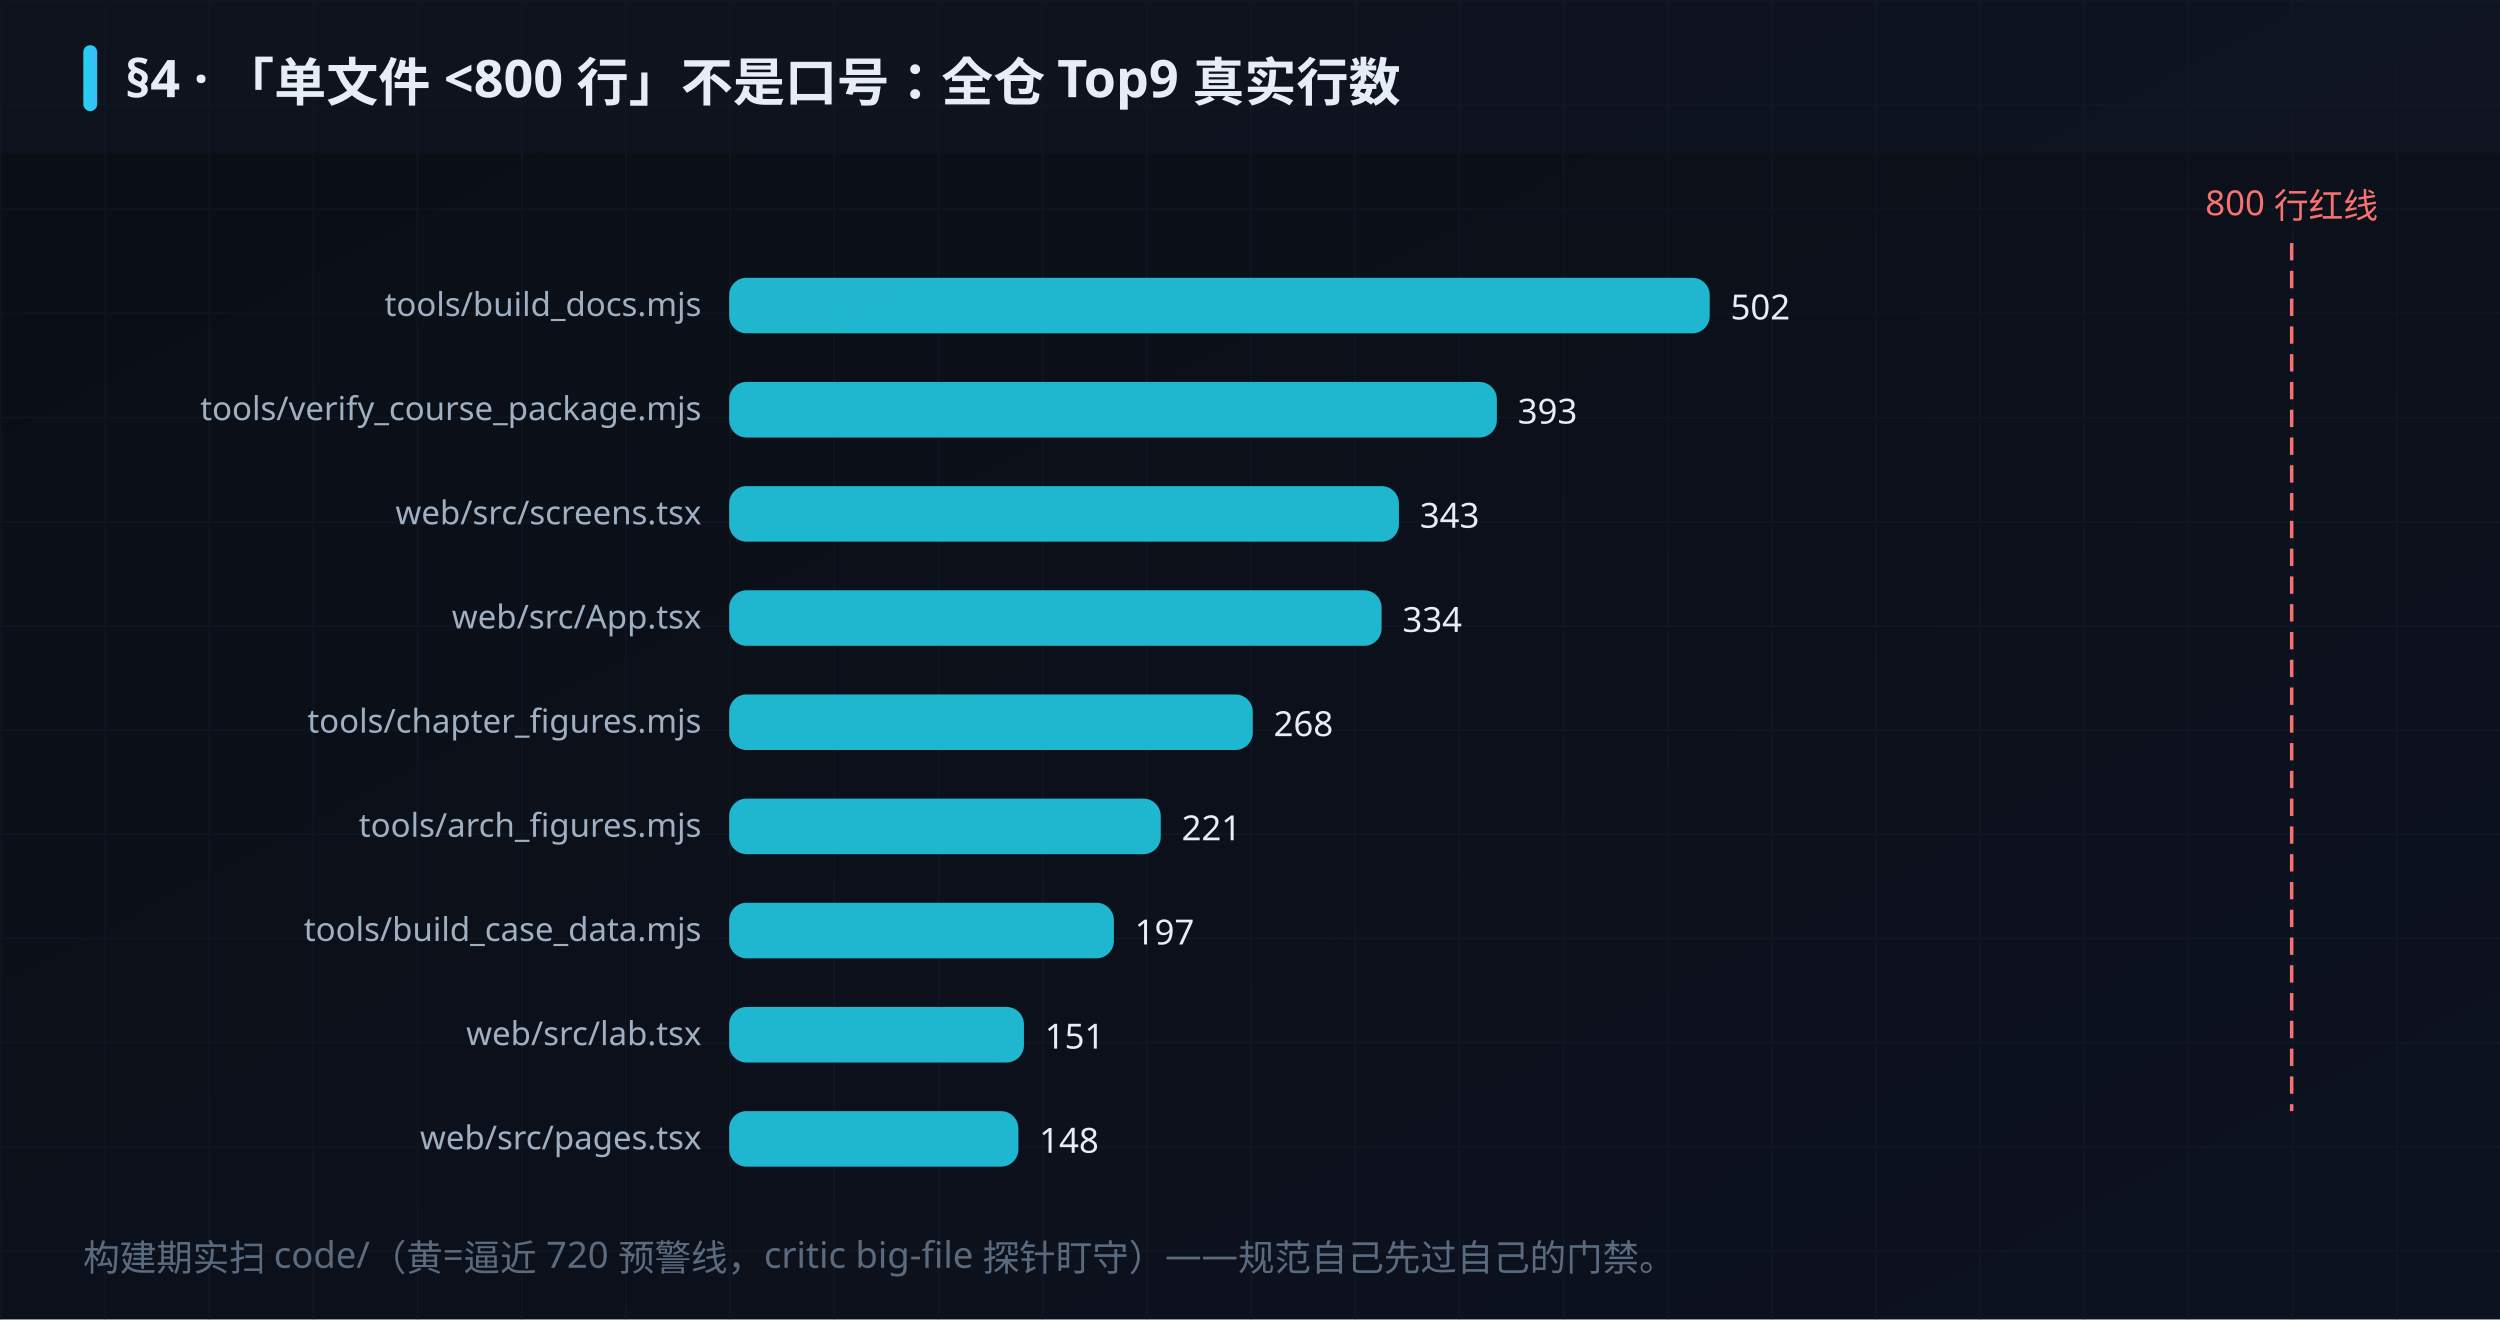
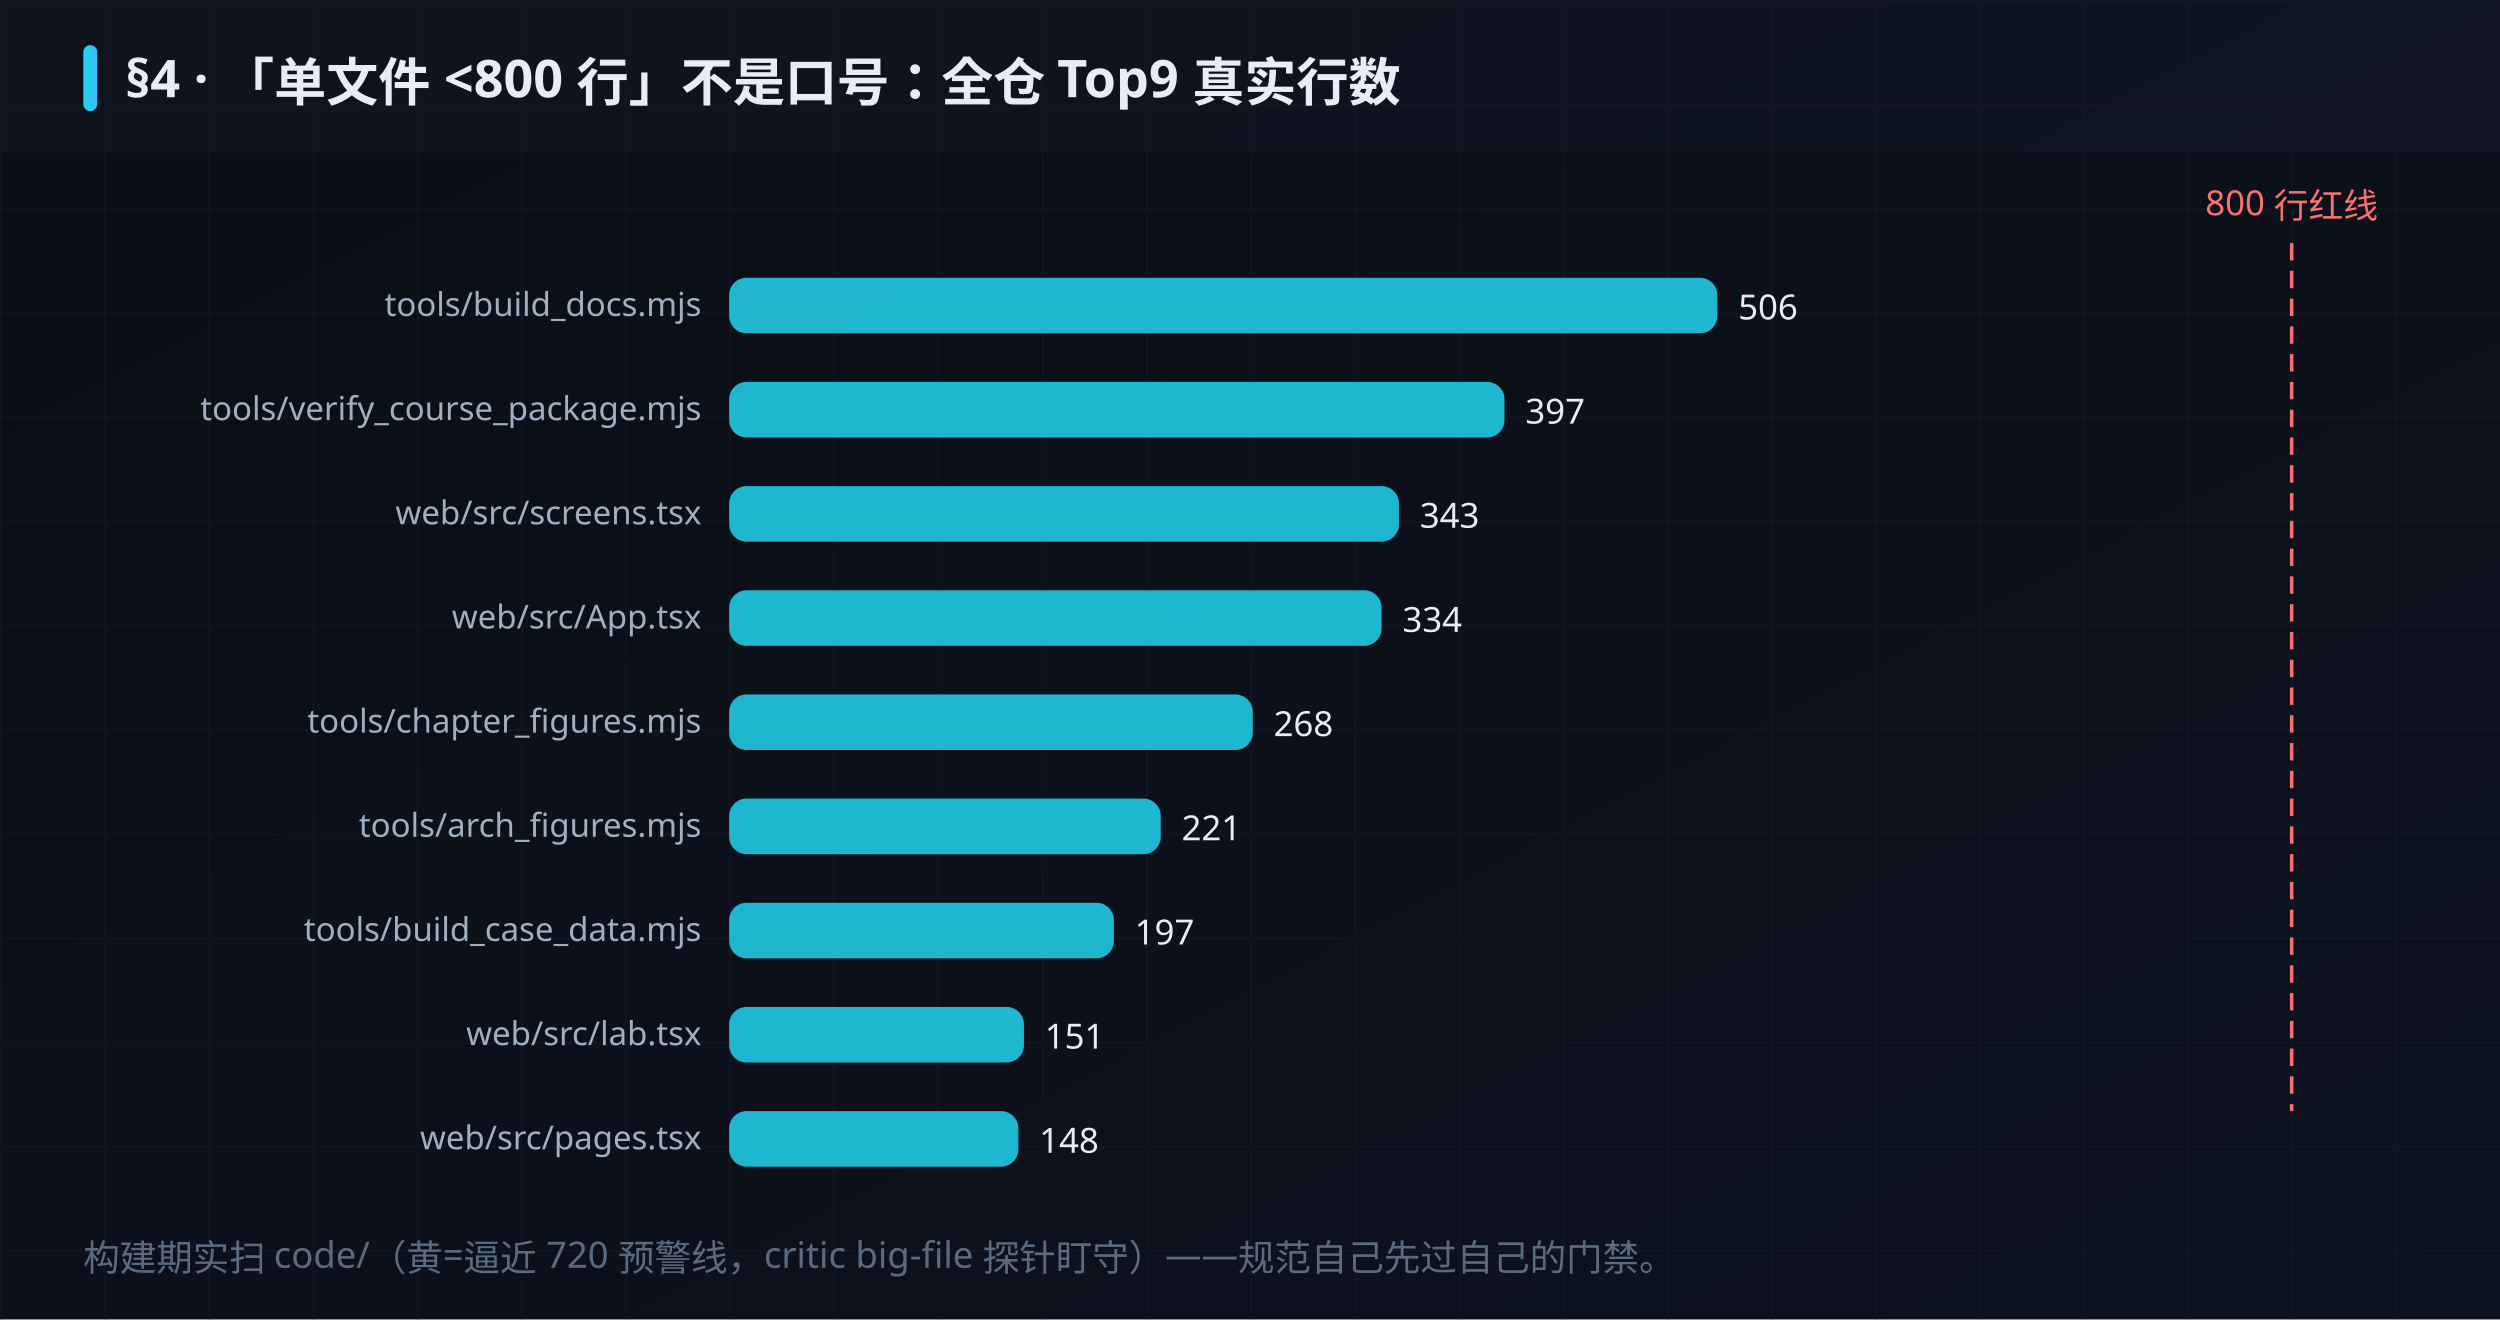
<svg xmlns="http://www.w3.org/2000/svg" viewBox="0 0 720 380" font-family="PingFang SC,Microsoft YaHei,sans-serif">
  <defs>
    <linearGradient id="dbg" x1="0" y1="0" x2="1" y2="1">
      <stop offset="0" stop-color="#0a0e14" />
      <stop offset="1" stop-color="#0d1220" />
    </linearGradient>
    <linearGradient id="dac" x1="0" y1="0" x2="1" y2="0">
      <stop offset="0" stop-color="#22d3ee" />
      <stop offset="1" stop-color="#38bdf8" />
    </linearGradient>
    <pattern id="dgrid" width="30" height="30" patternUnits="userSpaceOnUse">
      <path d="M30 0H0V30" fill="none" stroke="#16202e" stroke-width="1" />
    </pattern>
    <filter id="dsh" x="-20%" y="-20%" width="140%" height="140%">
      <feDropShadow dx="0" dy="1.5" stdDeviation="2.5" flood-color="#000" flood-opacity="0.35" />
    </filter>
  </defs>
  <rect width="720" height="380" fill="url(#dbg)" />
  <rect width="720" height="380" fill="url(#dgrid)" opacity="0.35" />
  <rect x="0" y="0" width="720" height="44" fill="#121826" opacity="0.5" />
  <rect x="24" y="13" width="4" height="19" rx="2" fill="url(#dac)" />
  <text x="36" y="28" font-size="15" font-weight="750" fill="#e6edf6">§4 · 「单文件 &lt;800 行」不是口号：全仓 Top9 真实行数</text>
  <text x="24" y="366" font-size="10.5" fill="#5b6b7f">构建期实扫 code/（黄=逼近 720 预警线，critic big-file 探针盯守）——规范自己先过自己的门禁。</text>
  <line x1="660" y1="70" x2="660" y2="320" stroke="#f87171" stroke-dasharray="5 3" />
  <text x="660" y="62" font-size="10" fill="#f87171" text-anchor="middle">800 行红线</text>
  <text x="202" y="91" font-size="9.5" fill="#9fb0c3" text-anchor="end">tools/build_docs.mjs</text>
-   <rect x="210" y="80" width="282.4" height="16" rx="5" fill="#22d3ee" opacity="0.85" />
-   <text x="498.4" y="92" font-size="10" fill="#e6edf6">502</text>
+   <rect x="210" y="80" width="284.6" height="16" rx="5" fill="#22d3ee" opacity="0.85" />
+   <text x="500.6" y="92" font-size="10" fill="#e6edf6">506</text>
  <text x="202" y="121" font-size="9.5" fill="#9fb0c3" text-anchor="end">tools/verify_course_package.mjs</text>
-   <rect x="210" y="110" width="221.1" height="16" rx="5" fill="#22d3ee" opacity="0.85" />
-   <text x="437.1" y="122" font-size="10" fill="#e6edf6">393</text>
+   <rect x="210" y="110" width="223.3" height="16" rx="5" fill="#22d3ee" opacity="0.85" />
+   <text x="439.3" y="122" font-size="10" fill="#e6edf6">397</text>
  <text x="202" y="151" font-size="9.5" fill="#9fb0c3" text-anchor="end">web/src/screens.tsx</text>
  <rect x="210" y="140" width="192.9" height="16" rx="5" fill="#22d3ee" opacity="0.85" />
  <text x="408.9" y="152" font-size="10" fill="#e6edf6">343</text>
  <text x="202" y="181" font-size="9.5" fill="#9fb0c3" text-anchor="end">web/src/App.tsx</text>
  <rect x="210" y="170" width="187.9" height="16" rx="5" fill="#22d3ee" opacity="0.85" />
  <text x="403.9" y="182" font-size="10" fill="#e6edf6">334</text>
  <text x="202" y="211" font-size="9.5" fill="#9fb0c3" text-anchor="end">tools/chapter_figures.mjs</text>
  <rect x="210" y="200" width="150.8" height="16" rx="5" fill="#22d3ee" opacity="0.85" />
  <text x="366.8" y="212" font-size="10" fill="#e6edf6">268</text>
  <text x="202" y="241" font-size="9.5" fill="#9fb0c3" text-anchor="end">tools/arch_figures.mjs</text>
  <rect x="210" y="230" width="124.3" height="16" rx="5" fill="#22d3ee" opacity="0.85" />
  <text x="340.3" y="242" font-size="10" fill="#e6edf6">221</text>
  <text x="202" y="271" font-size="9.5" fill="#9fb0c3" text-anchor="end">tools/build_case_data.mjs</text>
  <rect x="210" y="260" width="110.8" height="16" rx="5" fill="#22d3ee" opacity="0.85" />
  <text x="326.8" y="272" font-size="10" fill="#e6edf6">197</text>
  <text x="202" y="301" font-size="9.5" fill="#9fb0c3" text-anchor="end">web/src/lab.tsx</text>
  <rect x="210" y="290" width="84.9" height="16" rx="5" fill="#22d3ee" opacity="0.85" />
  <text x="300.9" y="302" font-size="10" fill="#e6edf6">151</text>
  <text x="202" y="331" font-size="9.5" fill="#9fb0c3" text-anchor="end">web/src/pages.tsx</text>
  <rect x="210" y="320" width="83.3" height="16" rx="5" fill="#22d3ee" opacity="0.85" />
  <text x="299.3" y="332" font-size="10" fill="#e6edf6">148</text>
</svg>
